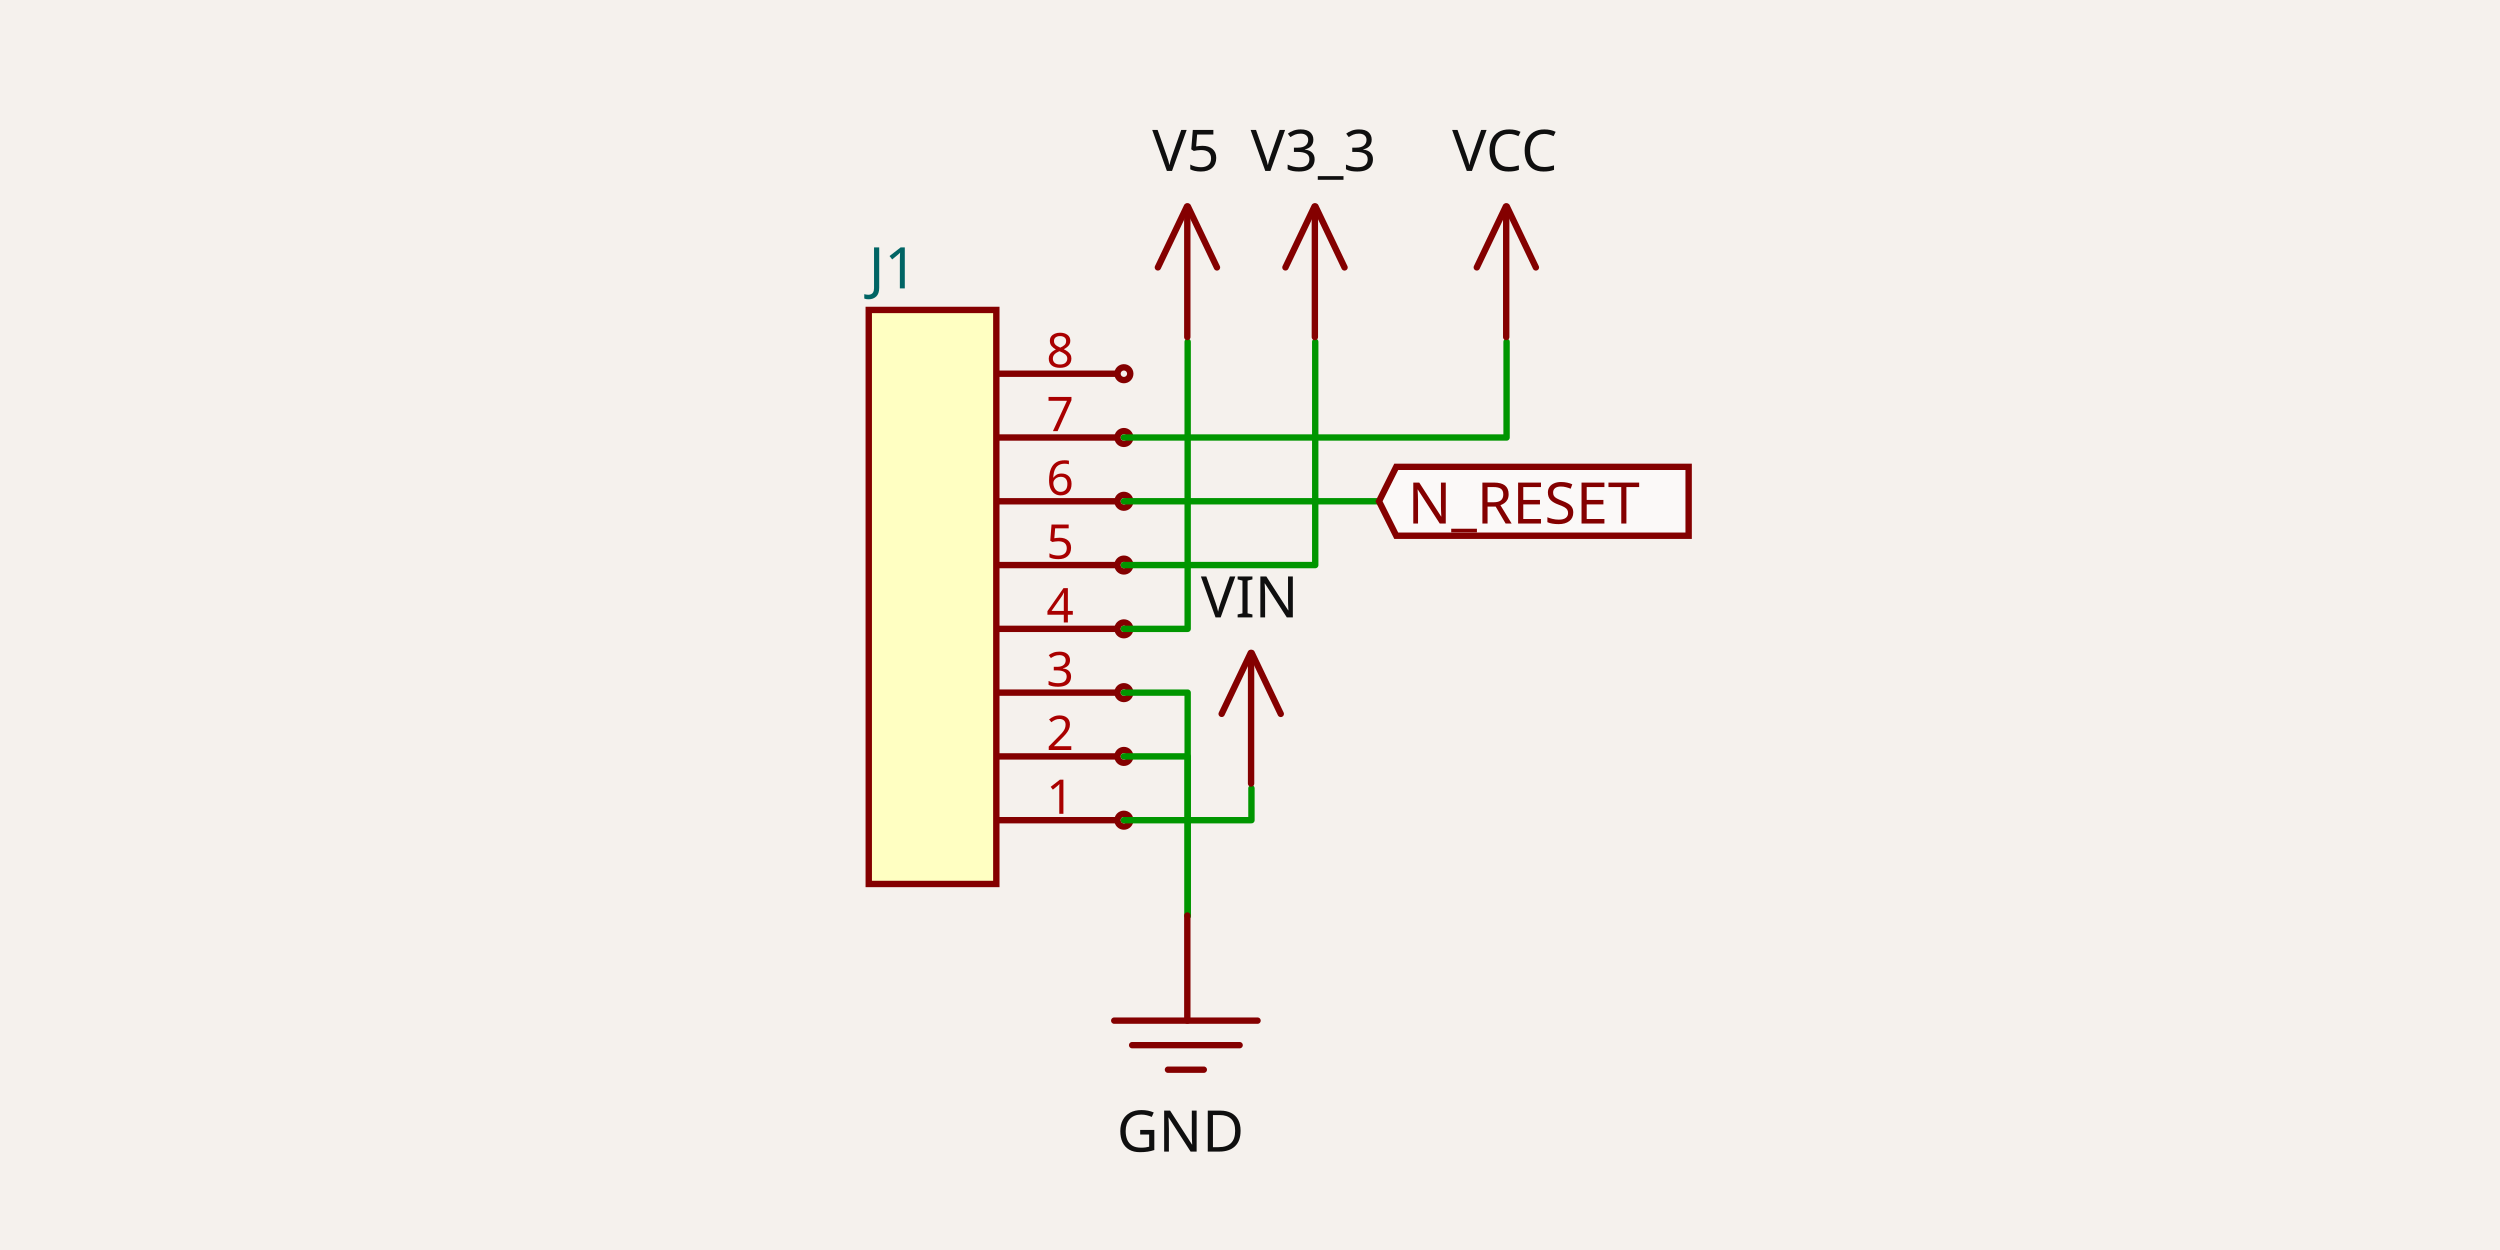
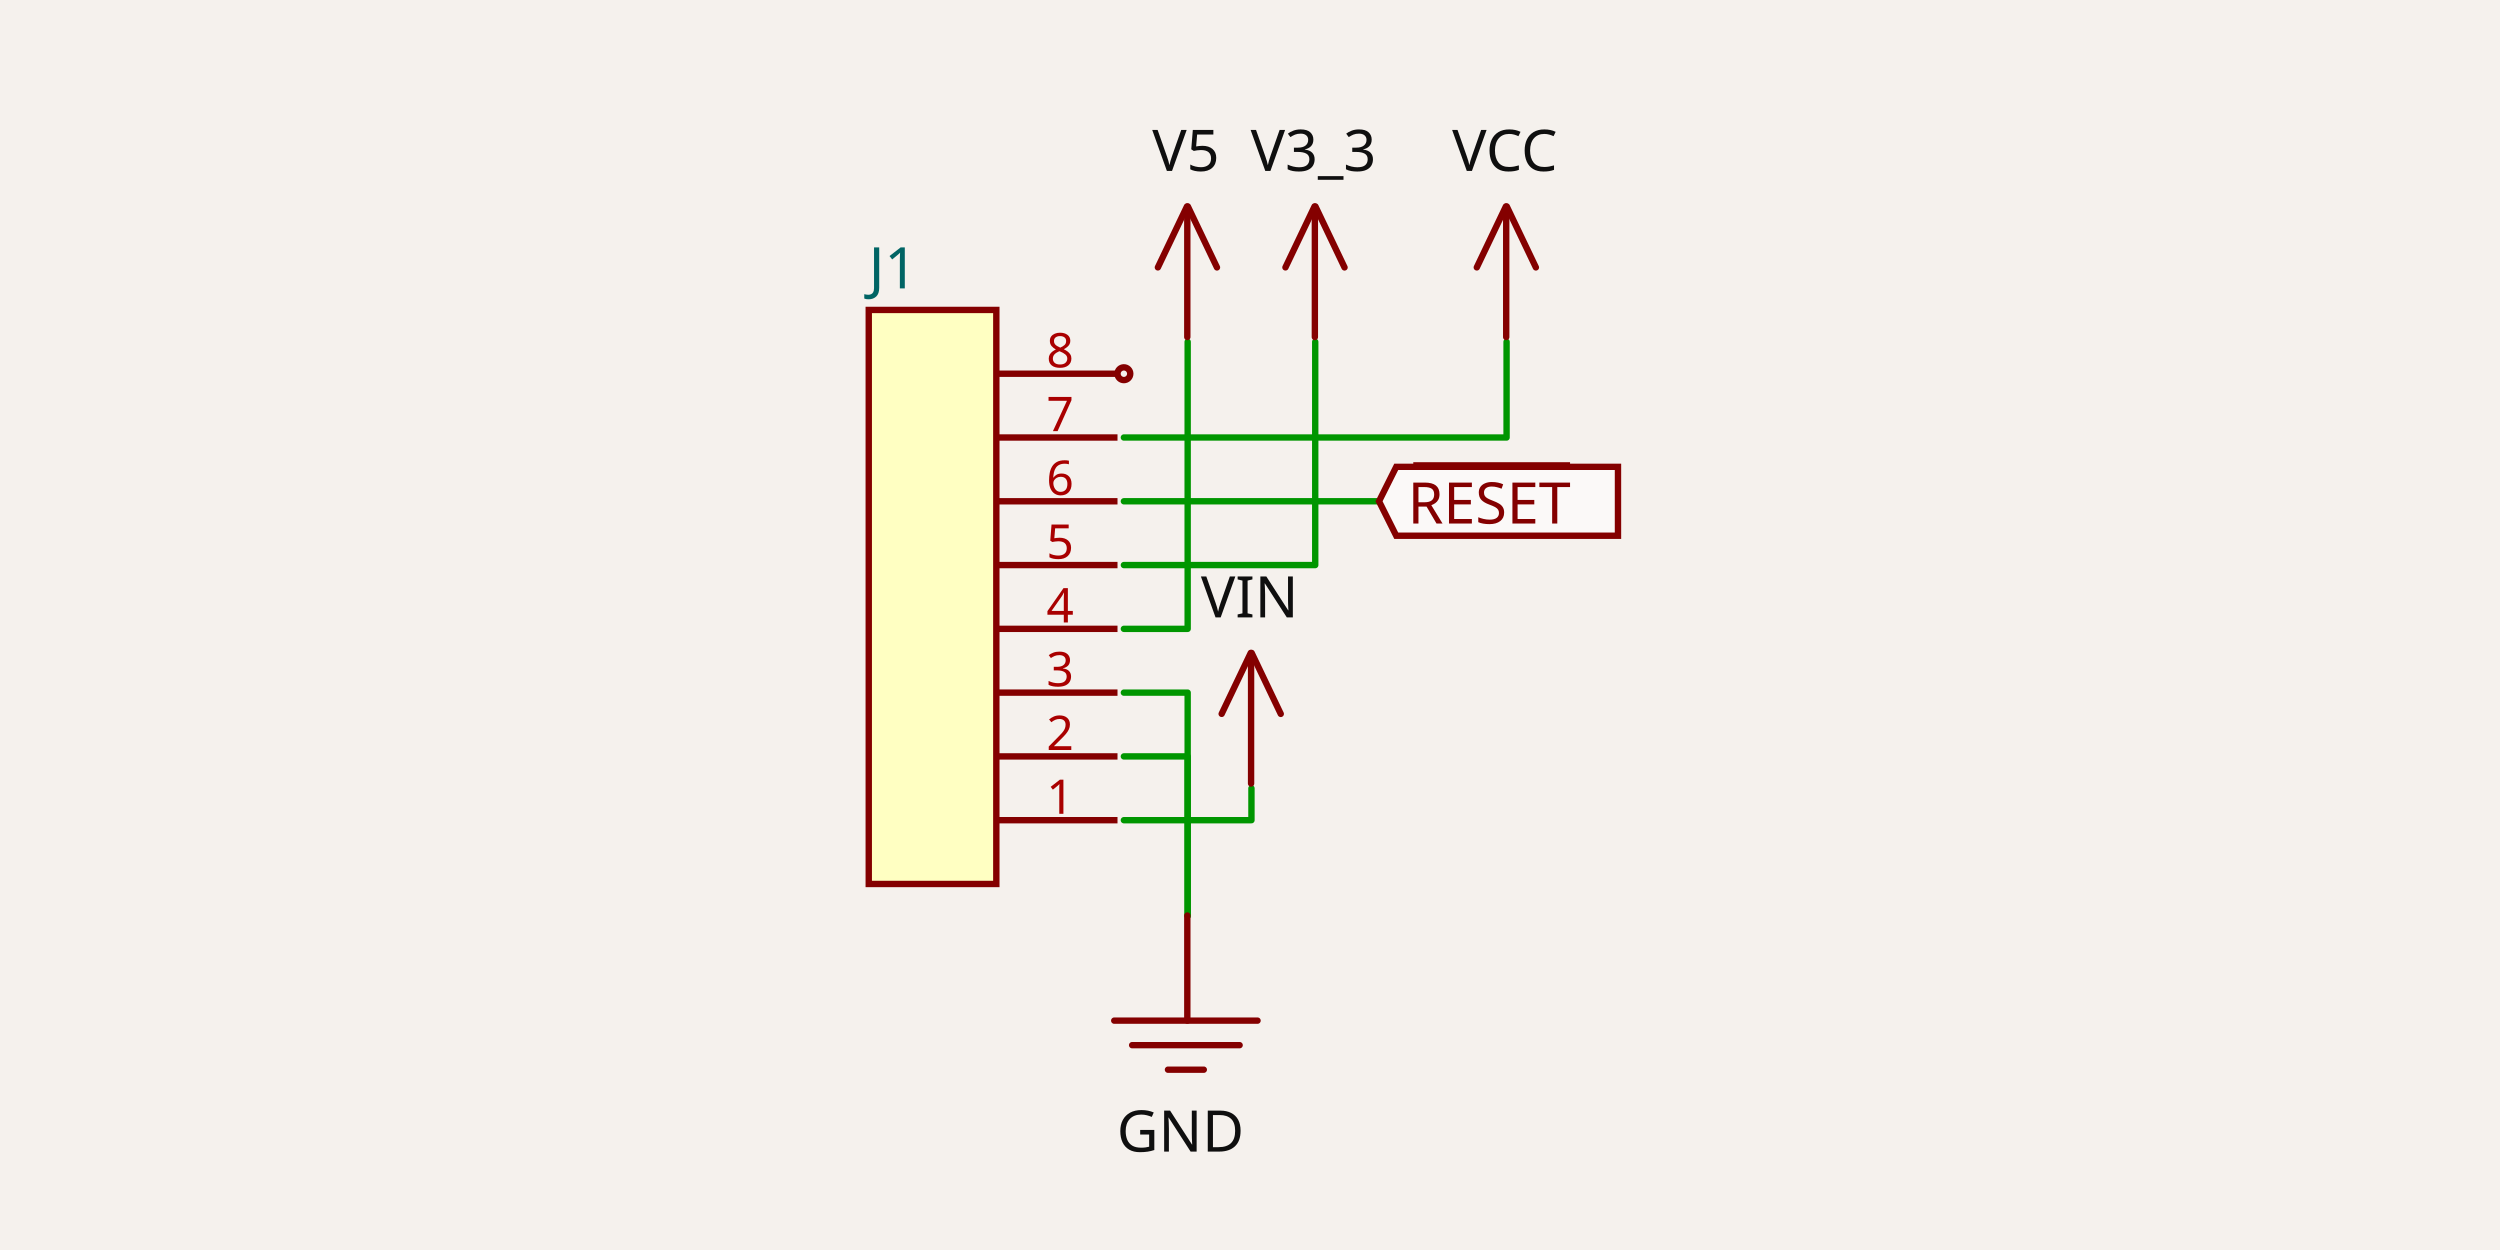
- <svg xmlns="http://www.w3.org/2000/svg" width="1200" height="600" style="background-color: rgb(245, 241, 237)" data-real-to-screen-transform="matrix(153.076844576,0,0,-153.076844576,447.6171037861,-478.8447800796)">
+ <svg xmlns="http://www.w3.org/2000/svg" width="1200" height="600" style="background-color: rgb(245, 241, 237)" data-real-to-screen-transform="matrix(153.076844576,0,0,-153.076844576,447.6171037861,-478.8447800796)" data-software-used-string="@tscircuit/core@0.0.532">
  <style>
              .boundary { fill: rgb(245, 241, 237); }
              .schematic-boundary { fill: none; stroke: #fff; }
              .component { fill: none; stroke: rgb(132, 0, 0); }
              .chip { fill: rgb(255, 255, 194); stroke: rgb(132, 0, 0); }
              .component-pin { fill: none; stroke: rgb(132, 0, 0); }
              .trace:hover {
                filter: invert(1);
              }
              .trace:hover .trace-crossing-outline {
                opacity: 0;
              }
              .trace:hover .trace-junction {
                filter: invert(1);
              }
              .text { font-family: sans-serif; fill: rgb(0, 150, 0); }
              .pin-number { fill: rgb(169, 0, 0); }
              .port-label { fill: rgb(0, 100, 100); }
              .component-name { fill: rgb(0, 100, 100); }
            </style>
  <rect class="boundary" x="0" y="0" width="1200" height="600" />
  <g data-circuit-json-type="schematic_component" data-schematic-component-id="schematic_component_0">
    <rect class="component chip" x="417.002" y="148.77" width="61.231" height="275.538" stroke-width="3.062px" fill="rgb(255, 255, 194)" stroke="rgb(132, 0, 0)" />
    <rect class="component-overlay" x="417.002" y="148.77" width="61.231" height="275.538" fill="transparent" />
    <text x="417.002" y="444.209" fill="#006464" text-anchor="start" dominant-baseline="middle" font-family="sans-serif" font-size="27.554px" transform="rotate(0, 417.0017, 444.2086)" />
    <text x="417.002" y="128.87" fill="#006464" text-anchor="start" dominant-baseline="middle" font-family="sans-serif" font-size="27.554px" transform="rotate(0, 417.0017, 128.8703)">J1</text>
    <line class="component-pin" x1="536.402" y1="393.693" x2="478.232" y2="393.693" stroke-width="3.062px" />
-     <circle class="component-pin" cx="539.463" cy="393.693" r="3.062" stroke-width="3.062px" />
    <text class="pin-number" x="508.848" y="390.632" style="font-family: sans-serif;" fill="rgb(169, 0, 0)" text-anchor="middle" dominant-baseline="auto" font-size="22.962px" transform="">1</text>
    <line class="component-pin" x1="536.402" y1="363.078" x2="478.232" y2="363.078" stroke-width="3.062px" />
-     <circle class="component-pin" cx="539.463" cy="363.078" r="3.062" stroke-width="3.062px" />
    <text class="pin-number" x="508.848" y="360.016" style="font-family: sans-serif;" fill="rgb(169, 0, 0)" text-anchor="middle" dominant-baseline="auto" font-size="22.962px" transform="">2</text>
    <line class="component-pin" x1="536.402" y1="332.462" x2="478.232" y2="332.462" stroke-width="3.062px" />
-     <circle class="component-pin" cx="539.463" cy="332.462" r="3.062" stroke-width="3.062px" />
    <text class="pin-number" x="508.848" y="329.401" style="font-family: sans-serif;" fill="rgb(169, 0, 0)" text-anchor="middle" dominant-baseline="auto" font-size="22.962px" transform="">3</text>
    <line class="component-pin" x1="536.402" y1="301.847" x2="478.232" y2="301.847" stroke-width="3.062px" />
-     <circle class="component-pin" cx="539.463" cy="301.847" r="3.062" stroke-width="3.062px" />
    <text class="pin-number" x="508.848" y="298.786" style="font-family: sans-serif;" fill="rgb(169, 0, 0)" text-anchor="middle" dominant-baseline="auto" font-size="22.962px" transform="">4</text>
    <line class="component-pin" x1="536.402" y1="271.232" x2="478.232" y2="271.232" stroke-width="3.062px" />
-     <circle class="component-pin" cx="539.463" cy="271.232" r="3.062" stroke-width="3.062px" />
    <text class="pin-number" x="508.848" y="268.17" style="font-family: sans-serif;" fill="rgb(169, 0, 0)" text-anchor="middle" dominant-baseline="auto" font-size="22.962px" transform="">5</text>
    <line class="component-pin" x1="536.402" y1="240.616" x2="478.232" y2="240.616" stroke-width="3.062px" />
-     <circle class="component-pin" cx="539.463" cy="240.616" r="3.062" stroke-width="3.062px" />
    <text class="pin-number" x="508.848" y="237.555" style="font-family: sans-serif;" fill="rgb(169, 0, 0)" text-anchor="middle" dominant-baseline="auto" font-size="22.962px" transform="">6</text>
    <line class="component-pin" x1="536.402" y1="210.001" x2="478.232" y2="210.001" stroke-width="3.062px" />
-     <circle class="component-pin" cx="539.463" cy="210.001" r="3.062" stroke-width="3.062px" />
    <text class="pin-number" x="508.848" y="206.939" style="font-family: sans-serif;" fill="rgb(169, 0, 0)" text-anchor="middle" dominant-baseline="auto" font-size="22.962px" transform="">7</text>
    <line class="component-pin" x1="536.402" y1="179.386" x2="478.232" y2="179.386" stroke-width="3.062px" />
    <circle class="component-pin" cx="539.463" cy="179.386" r="3.062" stroke-width="3.062px" />
    <text class="pin-number" x="508.848" y="176.324" style="font-family: sans-serif;" fill="rgb(169, 0, 0)" text-anchor="middle" dominant-baseline="auto" font-size="22.962px" transform="">8</text>
  </g>
  <g class="trace" data-circuit-json-type="schematic_trace" data-schematic-trace-id="schematic_trace_0">
    <path d="M 539.463 393.693 L 600.694 393.693 L 600.694 378.386" class="trace-invisible-hover-outline" stroke="rgb(0, 150, 0)" fill="none" stroke-width="24.492px" stroke-linecap="round" opacity="0" stroke-linejoin="round" />
    <path d="M 539.463 393.693 L 600.694 393.693 L 600.694 378.386" stroke="rgb(0, 150, 0)" fill="none" stroke-width="3.062px" stroke-linecap="round" stroke-linejoin="round" />
  </g>
  <g class="trace" data-circuit-json-type="schematic_trace" data-schematic-trace-id="schematic_trace_1">
    <path d="M 539.463 363.078 L 570.079 363.078 L 570.079 439.616" class="trace-invisible-hover-outline" stroke="rgb(0, 150, 0)" fill="none" stroke-width="24.492px" stroke-linecap="round" opacity="0" stroke-linejoin="round" />
    <path d="M 539.463 363.078 L 570.079 363.078 L 570.079 439.616" stroke="rgb(0, 150, 0)" fill="none" stroke-width="3.062px" stroke-linecap="round" stroke-linejoin="round" />
  </g>
  <g class="trace" data-circuit-json-type="schematic_trace" data-schematic-trace-id="schematic_trace_2">
    <path d="M 539.463 332.462 L 570.079 332.462 L 570.079 439.616" class="trace-invisible-hover-outline" stroke="rgb(0, 150, 0)" fill="none" stroke-width="24.492px" stroke-linecap="round" opacity="0" stroke-linejoin="round" />
    <path d="M 539.463 332.462 L 570.079 332.462 L 570.079 439.616" stroke="rgb(0, 150, 0)" fill="none" stroke-width="3.062px" stroke-linecap="round" stroke-linejoin="round" />
  </g>
  <g class="trace" data-circuit-json-type="schematic_trace" data-schematic-trace-id="schematic_trace_3">
    <path d="M 539.463 301.847 L 570.079 301.847 L 570.079 164.078" class="trace-invisible-hover-outline" stroke="rgb(0, 150, 0)" fill="none" stroke-width="24.492px" stroke-linecap="round" opacity="0" stroke-linejoin="round" />
    <path d="M 539.463 301.847 L 570.079 301.847 L 570.079 164.078" stroke="rgb(0, 150, 0)" fill="none" stroke-width="3.062px" stroke-linecap="round" stroke-linejoin="round" />
  </g>
  <g class="trace" data-circuit-json-type="schematic_trace" data-schematic-trace-id="schematic_trace_4">
    <path d="M 539.463 271.232 L 631.309 271.232 L 631.309 164.078" class="trace-invisible-hover-outline" stroke="rgb(0, 150, 0)" fill="none" stroke-width="24.492px" stroke-linecap="round" opacity="0" stroke-linejoin="round" />
    <path d="M 539.463 271.232 L 631.309 271.232 L 631.309 164.078" stroke="rgb(0, 150, 0)" fill="none" stroke-width="3.062px" stroke-linecap="round" stroke-linejoin="round" />
  </g>
  <g class="trace" data-circuit-json-type="schematic_trace" data-schematic-trace-id="schematic_trace_5">
    <path d="M 539.463 210.001 L 723.155 210.001 L 723.155 164.078" class="trace-invisible-hover-outline" stroke="rgb(0, 150, 0)" fill="none" stroke-width="24.492px" stroke-linecap="round" opacity="0" stroke-linejoin="round" />
    <path d="M 539.463 210.001 L 723.155 210.001 L 723.155 164.078" stroke="rgb(0, 150, 0)" fill="none" stroke-width="3.062px" stroke-linecap="round" stroke-linejoin="round" />
  </g>
  <g class="trace" data-circuit-json-type="schematic_trace" data-schematic-trace-id="schematic_trace_6">
    <path d="M 539.463 240.616 L 661.925 240.616" class="trace-invisible-hover-outline" stroke="rgb(0, 150, 0)" fill="none" stroke-width="24.492px" stroke-linecap="round" opacity="0" stroke-linejoin="round" />
    <path d="M 539.463 240.616 L 661.925 240.616" stroke="rgb(0, 150, 0)" fill="none" stroke-width="3.062px" stroke-linecap="round" stroke-linejoin="round" />
  </g>
  <rect class="component-overlay" x="586.399" y="313.403" width="28.362" height="62.694" fill="transparent" />
  <path d="M 600.356 313.403 L 586.399 342.652" stroke="rgb(132, 0, 0)" fill="none" stroke-width="3.062px" stroke-linecap="round" />
  <path d="M 600.804 313.418 L 614.761 342.667" stroke="rgb(132, 0, 0)" fill="none" stroke-width="3.062px" stroke-linecap="round" />
  <path d="M 600.517 314.175 L 600.517 376.098" stroke="rgb(132, 0, 0)" fill="none" stroke-width="3.062px" stroke-linecap="round" />
  <text x="599.833" y="304.433" fill="rgb(15, 15, 15)" font-family="sans-serif" text-anchor="middle" dominant-baseline="ideographic" font-size="27.554px">VIN</text>
  <rect class="component-overlay" x="534.834" y="439.45" width="68.781" height="74.002" fill="transparent" />
  <path d="M 569.912 439.45 L 569.912 489.91" stroke="rgb(132, 0, 0)" fill="none" stroke-width="3.062px" stroke-linecap="round" />
  <path d="M 534.834 489.905 L 603.615 489.905" stroke="rgb(132, 0, 0)" fill="none" stroke-width="3.062px" stroke-linecap="round" />
  <path d="M 543.432 501.678 L 595.017 501.678" stroke="rgb(132, 0, 0)" fill="none" stroke-width="3.062px" stroke-linecap="round" />
  <path d="M 560.627 513.452 L 577.822 513.452" stroke="rgb(132, 0, 0)" fill="none" stroke-width="3.062px" stroke-linecap="round" />
  <text x="566.616" y="531.382" fill="rgb(15, 15, 15)" font-family="sans-serif" text-anchor="middle" dominant-baseline="hanging" font-size="27.554px">GND</text>
  <rect class="component-overlay" x="555.783" y="99.096" width="28.362" height="62.694" fill="transparent" />
  <path d="M 569.74 99.096 L 555.783 128.344" stroke="rgb(132, 0, 0)" fill="none" stroke-width="3.062px" stroke-linecap="round" />
  <path d="M 570.188 99.111 L 584.145 128.359" stroke="rgb(132, 0, 0)" fill="none" stroke-width="3.062px" stroke-linecap="round" />
  <path d="M 569.902 99.867 L 569.902 161.79" stroke="rgb(132, 0, 0)" fill="none" stroke-width="3.062px" stroke-linecap="round" />
  <text x="569.217" y="90.125" fill="rgb(15, 15, 15)" font-family="sans-serif" text-anchor="middle" dominant-baseline="ideographic" font-size="27.554px">V5</text>
  <rect class="component-overlay" x="617.014" y="99.096" width="28.362" height="62.694" fill="transparent" />
  <path d="M 630.971 99.096 L 617.014 128.344" stroke="rgb(132, 0, 0)" fill="none" stroke-width="3.062px" stroke-linecap="round" />
  <path d="M 631.419 99.111 L 645.376 128.359" stroke="rgb(132, 0, 0)" fill="none" stroke-width="3.062px" stroke-linecap="round" />
  <path d="M 631.133 99.867 L 631.133 161.79" stroke="rgb(132, 0, 0)" fill="none" stroke-width="3.062px" stroke-linecap="round" />
  <text x="630.448" y="90.125" fill="rgb(15, 15, 15)" font-family="sans-serif" text-anchor="middle" dominant-baseline="ideographic" font-size="27.554px">V3_3</text>
  <rect class="component-overlay" x="708.86" y="99.096" width="28.362" height="62.694" fill="transparent" />
  <path d="M 722.817 99.096 L 708.86 128.344" stroke="rgb(132, 0, 0)" fill="none" stroke-width="3.062px" stroke-linecap="round" />
  <path d="M 723.265 99.111 L 737.222 128.359" stroke="rgb(132, 0, 0)" fill="none" stroke-width="3.062px" stroke-linecap="round" />
  <path d="M 722.979 99.867 L 722.979 161.79" stroke="rgb(132, 0, 0)" fill="none" stroke-width="3.062px" stroke-linecap="round" />
  <text x="722.294" y="90.125" fill="rgb(15, 15, 15)" font-family="sans-serif" text-anchor="middle" dominant-baseline="ideographic" font-size="27.554px">VCC</text>
-   <path class="net-label" d="     M 661.925,240.616     L 670.191,224.084     L 810.552,224.084     L 810.552,257.149     L 670.191,257.149     Z   " fill="rgba(255, 255, 255, 0.6)" stroke="rgb(132, 0, 0)" stroke-width="3.062px" />
-   <text class="net-label-text" x="675.702" y="240.616" fill="rgb(132, 0, 0)" text-anchor="start" dominant-baseline="central" font-family="sans-serif" font-variant-numeric="tabular-nums" font-size="27.554px" transform="">N_RESET</text>
+   <path class="net-label" d="     M 661.925,240.616     L 670.191,224.084     L 776.63,224.084     L 776.63,257.149     L 670.191,257.149     Z   " fill="rgba(255, 255, 255, 0.6)" stroke="rgb(132, 0, 0)" stroke-width="3.062px" />
+   <text class="net-label-text" x="675.702" y="240.616" fill="rgb(132, 0, 0)" text-anchor="start" dominant-baseline="central" font-family="sans-serif" font-variant-numeric="tabular-nums" font-size="27.554px" transform="" style="text-decoration: overline;">RESET</text>
</svg>
